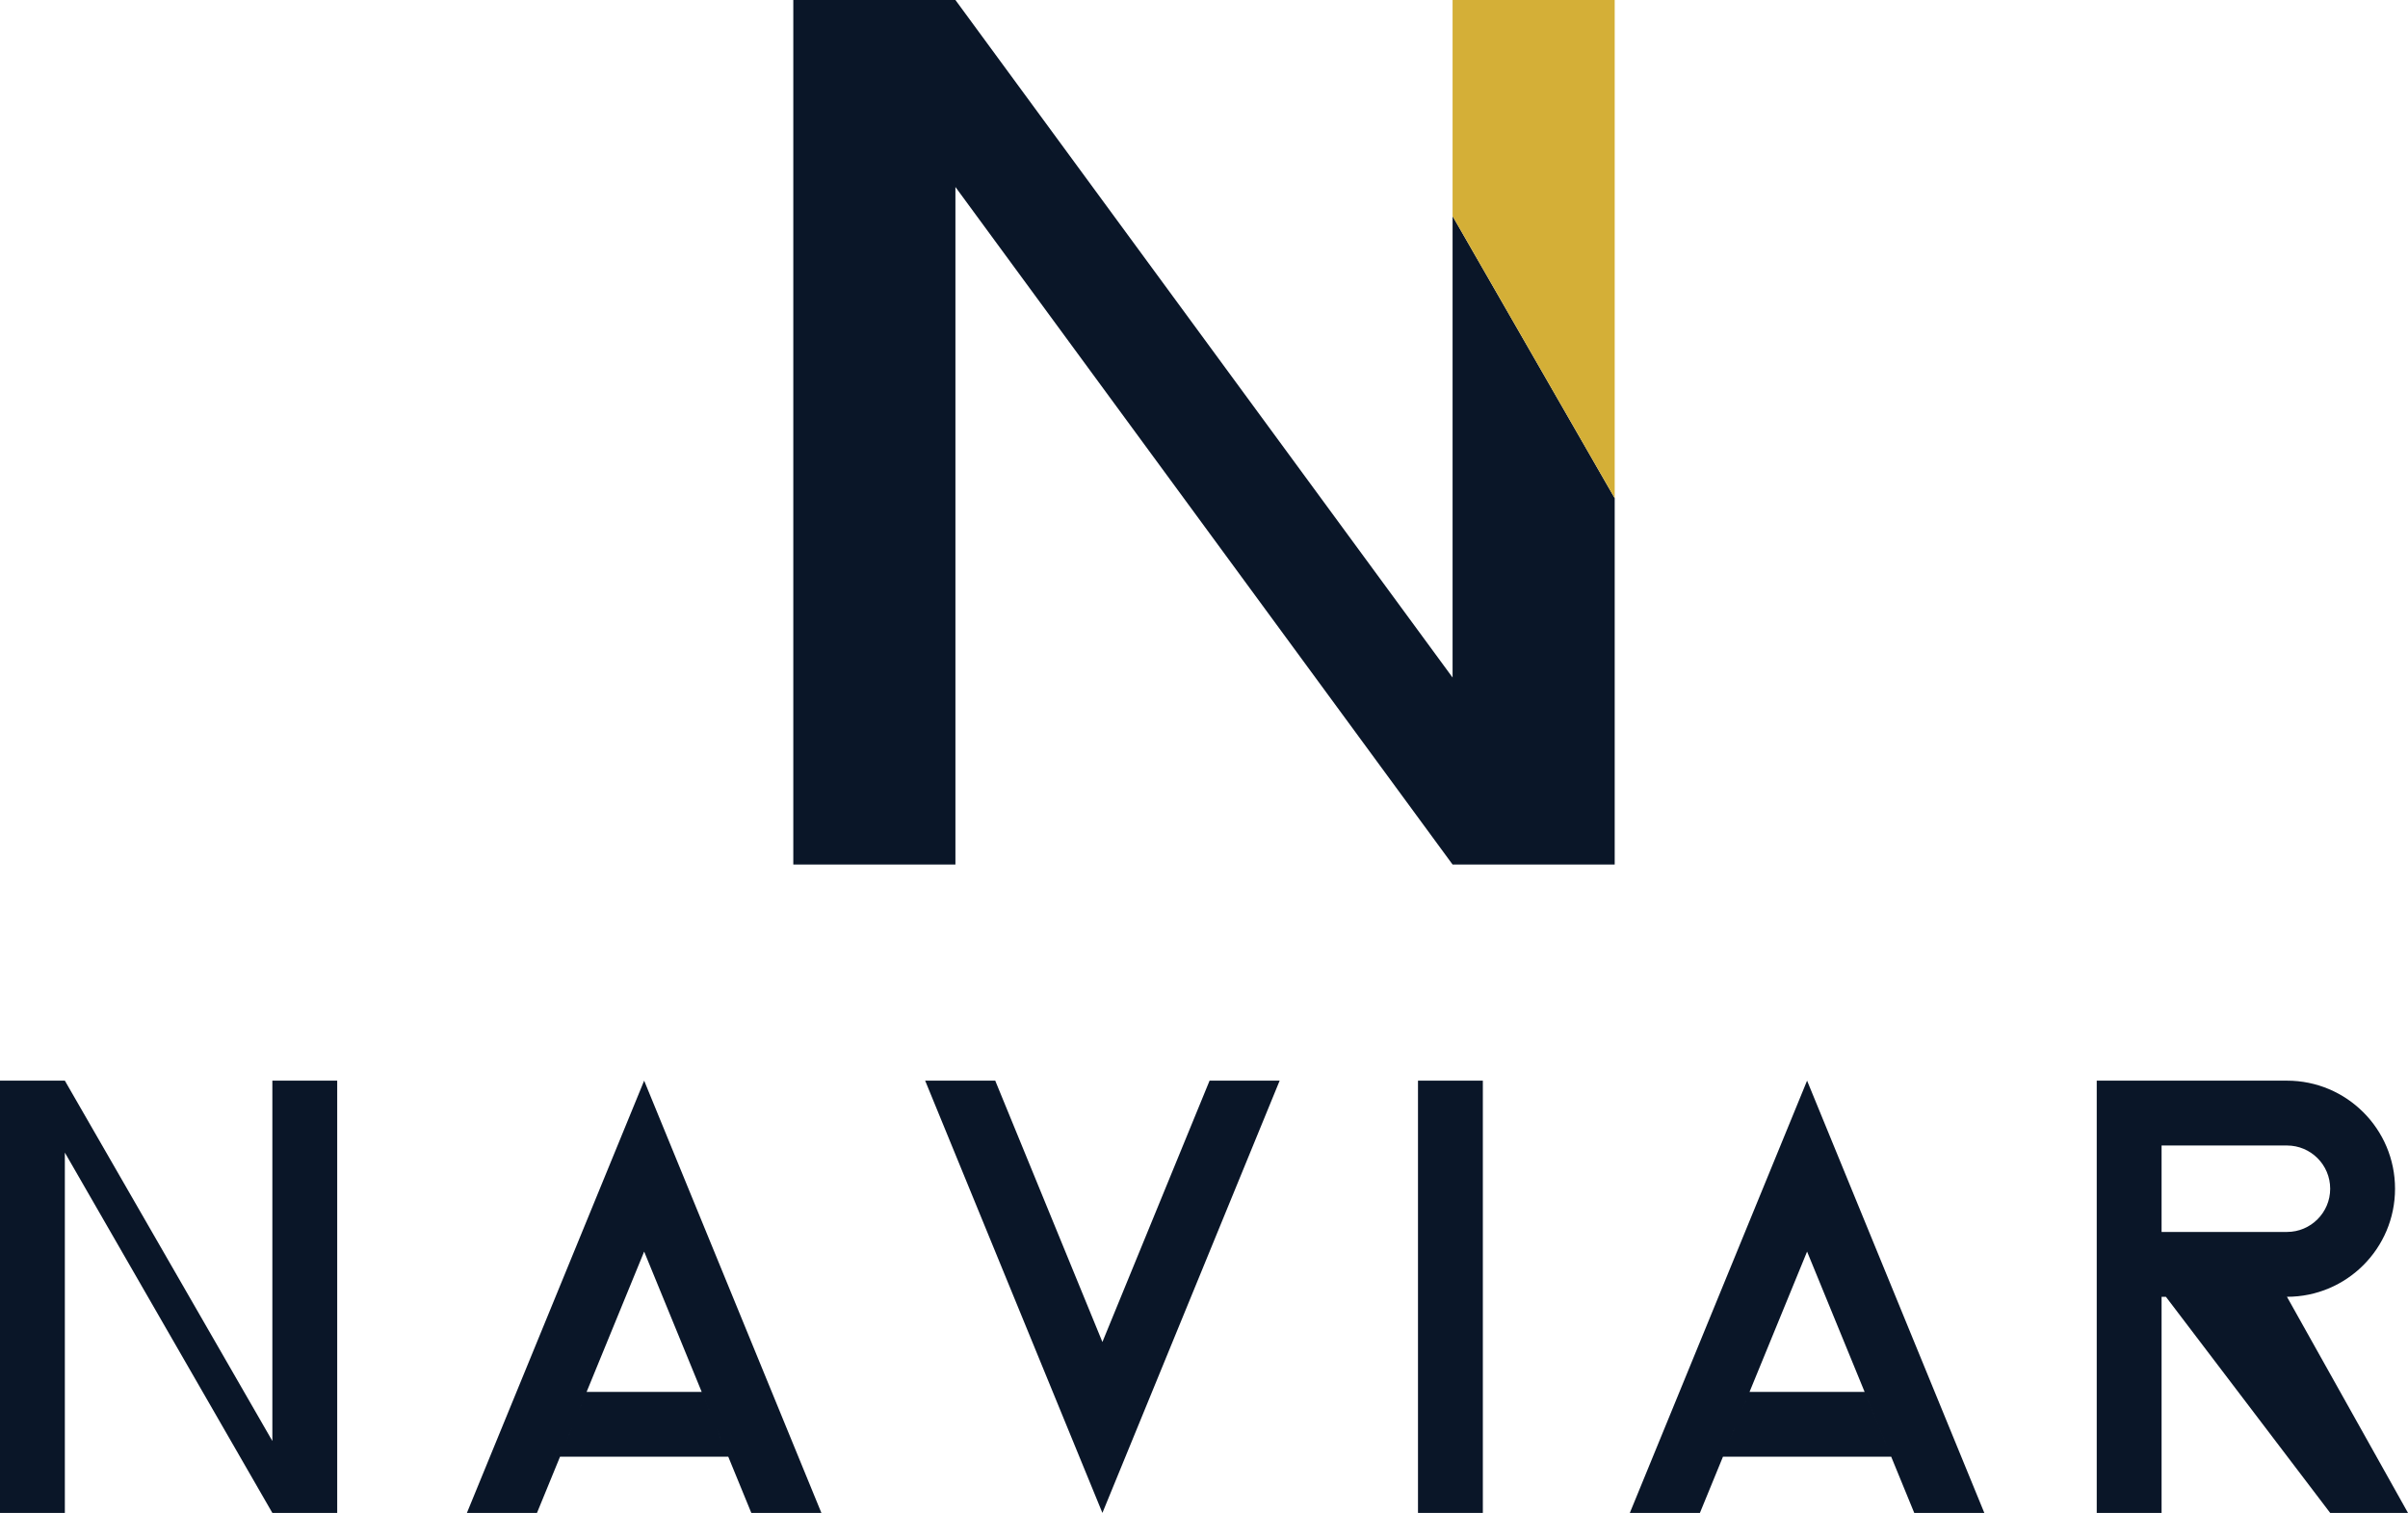
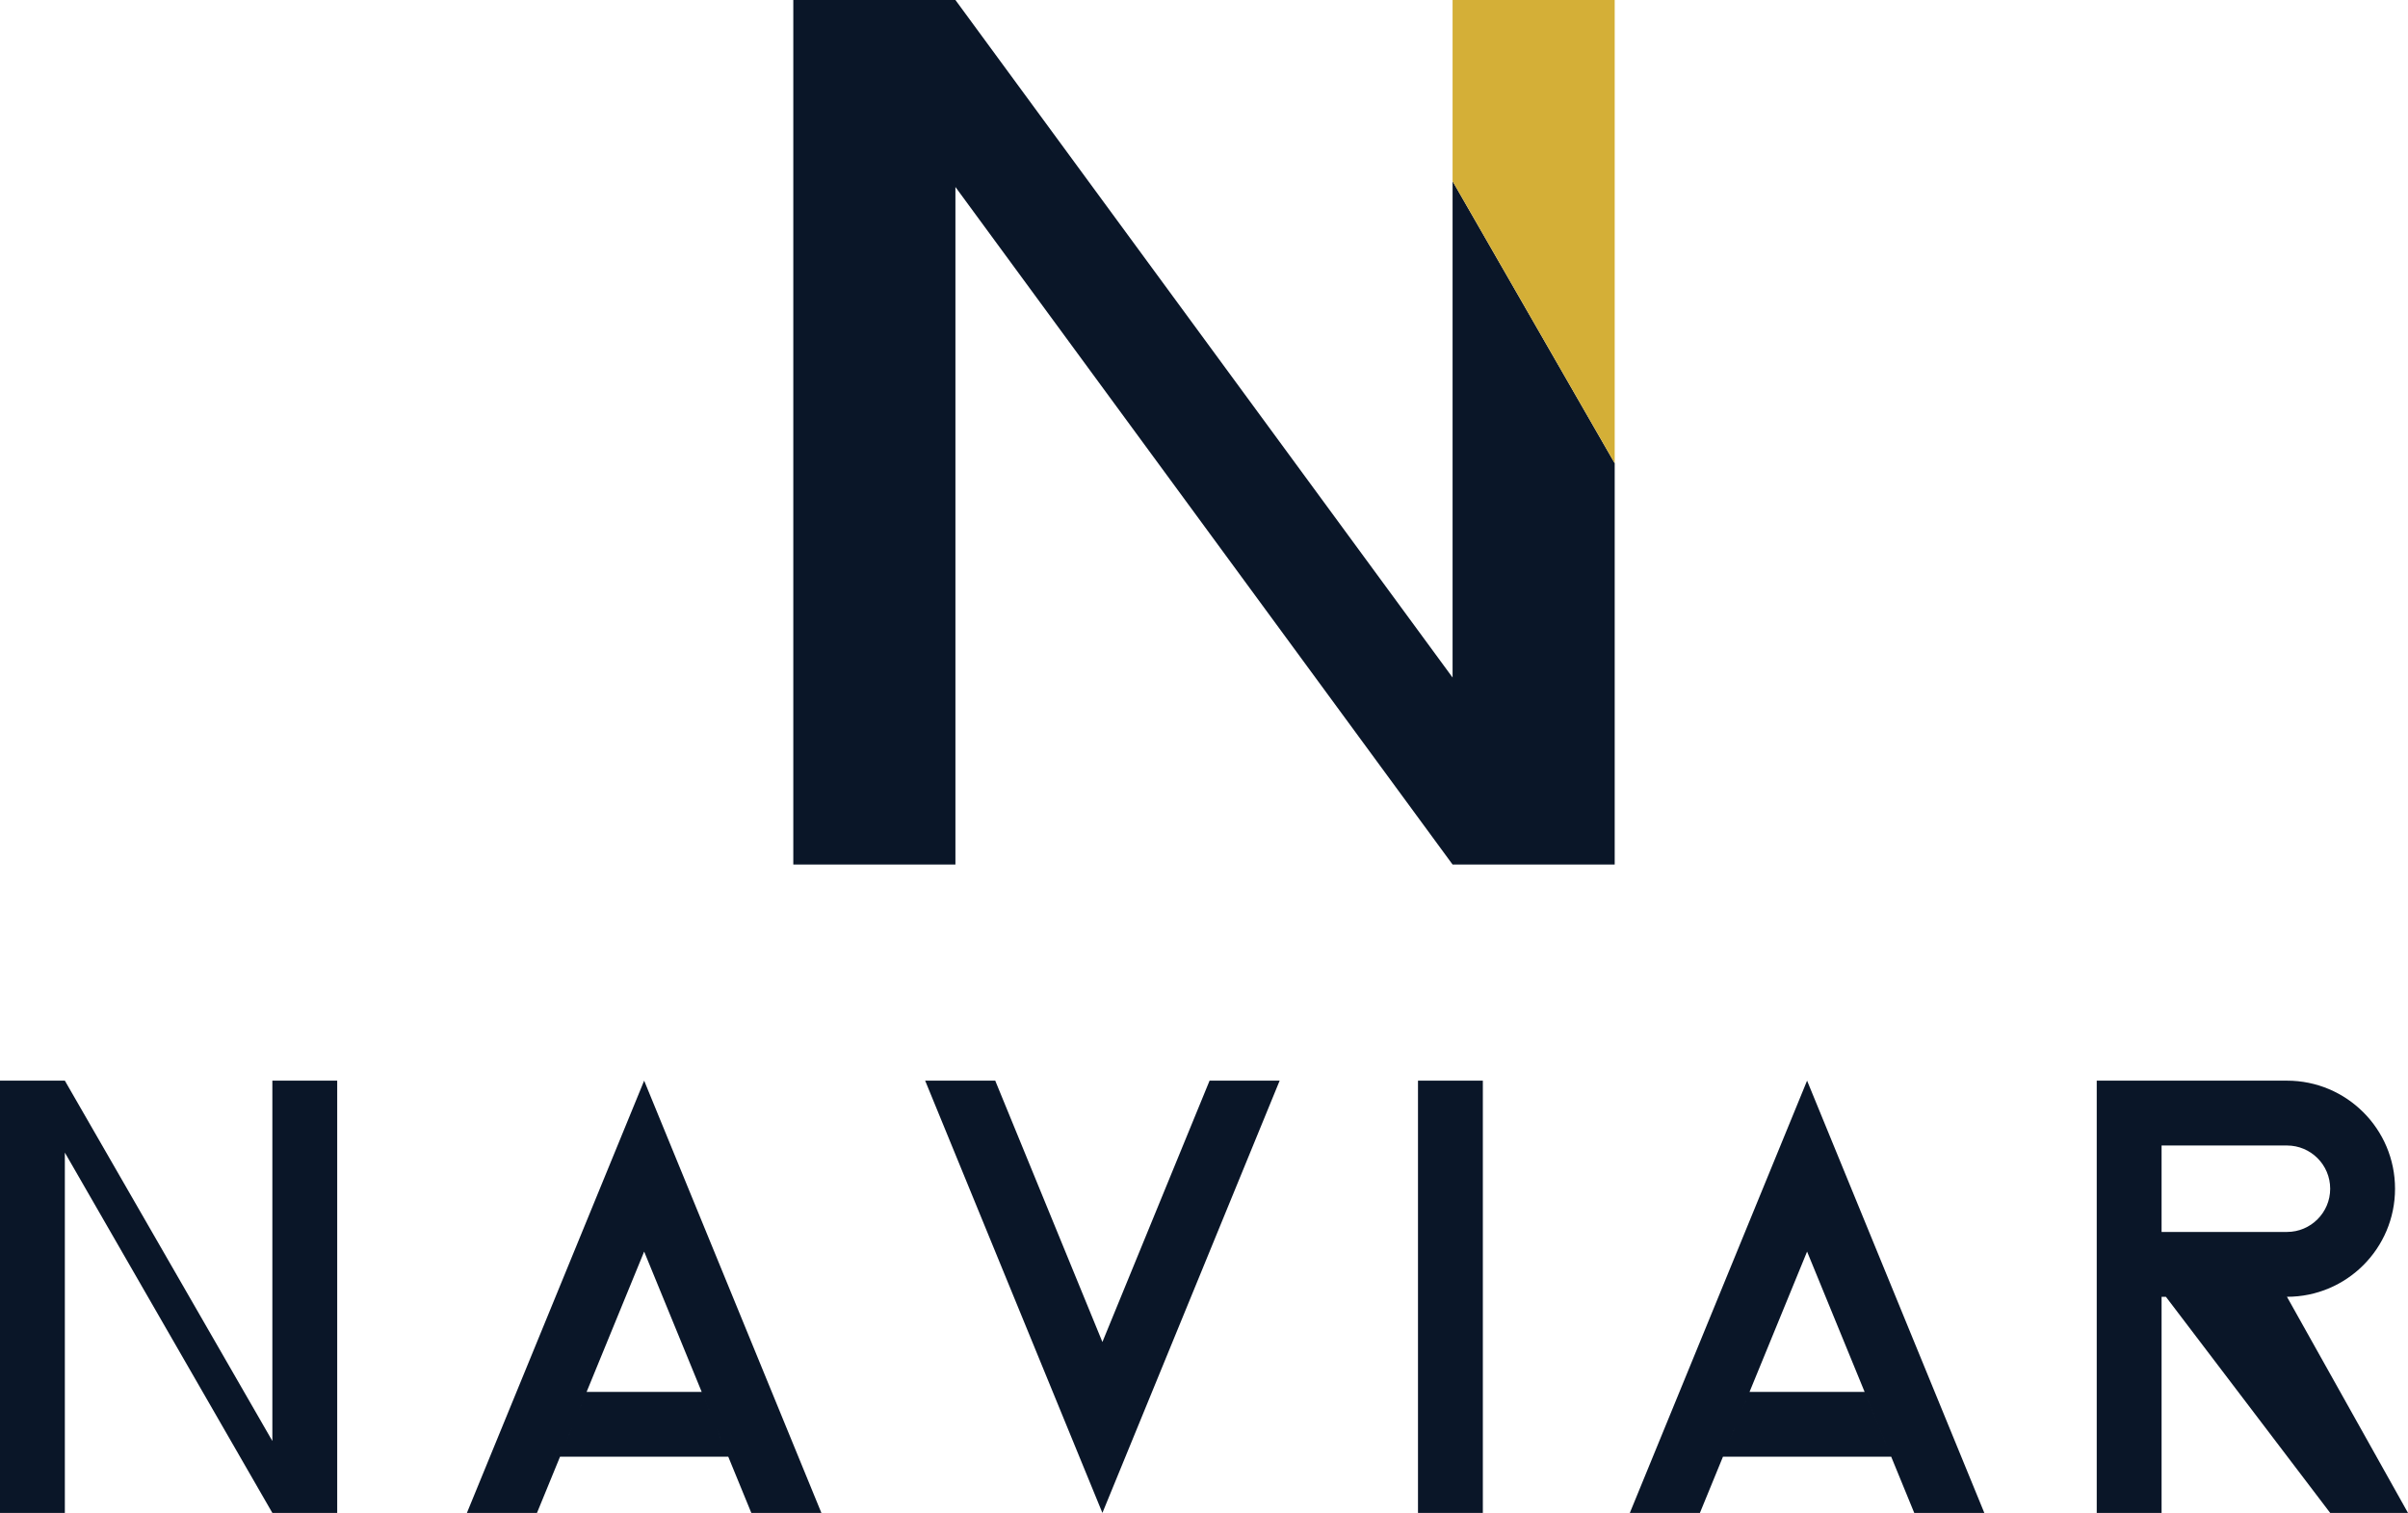
<svg xmlns="http://www.w3.org/2000/svg" viewBox="0 0 557.0 350.0" width="557.0" height="350.0" role="img" aria-label="NAVIAR stacked lockup">
  <g transform="translate(183.5 0) scale(0.25)">
-     <path d="M0 0 H150.0 L610.0 626.97 V200.0 L760.0 461.0 V800.0 H610.0 L150.0 173.03 V800.0 H0 Z" fill="#0A1628" />
-     <path d="M610.0 0 H760.0 V461.0 L610.0 200.0 Z" fill="#D4AF37" />
+     <path d="M0 0 H150.0 L610.0 626.97 V167.7 L760.0 428.7 V800.0 H610.0 L150.0 173.03 V800.0 H0 Z" fill="#0A1628" />
+     <path d="M610.0 0 H760.0 V428.7 L610.0 167.7 Z" fill="#D4AF37" />
  </g>
  <path d="M0 0 H15.0 L63.0 83.36 V0 H78.0 V100.0 H63.0 L15.0 16.64 V100.0 H0 Z" transform="translate(0.0 250.0)" fill="#0A1628" fill-rule="evenodd" />
  <path d="M41.0 0.0 L82.0 100.0 L65.79 100.0 L41.0 39.54 L16.21 100.0 L0 100.0 Z M27.69 72.0 H54.31 L60.46 87.0 H21.54 Z" transform="translate(108.0 250.0)" fill="#0A1628" fill-rule="evenodd" />
  <path d="M41.0 100.0 L82.0 0.0 L65.79 0.0 L41.0 60.46 L16.21 0.0 L0 0.0 Z" transform="translate(214.0 250.0)" fill="#0A1628" fill-rule="evenodd" />
  <path d="M0 0 H15.0 V100.0 H0 Z" transform="translate(328.0 250.0)" fill="#0A1628" fill-rule="evenodd" />
  <path d="M41.0 0.0 L82.0 100.0 L65.79 100.0 L41.0 39.54 L16.21 100.0 L0 100.0 Z M27.69 72.0 H54.31 L60.46 87.0 H21.54 Z" transform="translate(377.0 250.0)" fill="#0A1628" fill-rule="evenodd" />
  <path d="M0 0 H44.0 A25.0 25.0 0 0 1 44.0 50.0 L72.0 100.0 H54.0 L16.0 50.0 H15.0 V100.0 H0 Z M15.0 15.0 H44.0 A10.0 10.0 0 0 1 44.0 35.0 H15.0 Z" transform="translate(485.0 250.0)" fill="#0A1628" fill-rule="evenodd" />
</svg>
